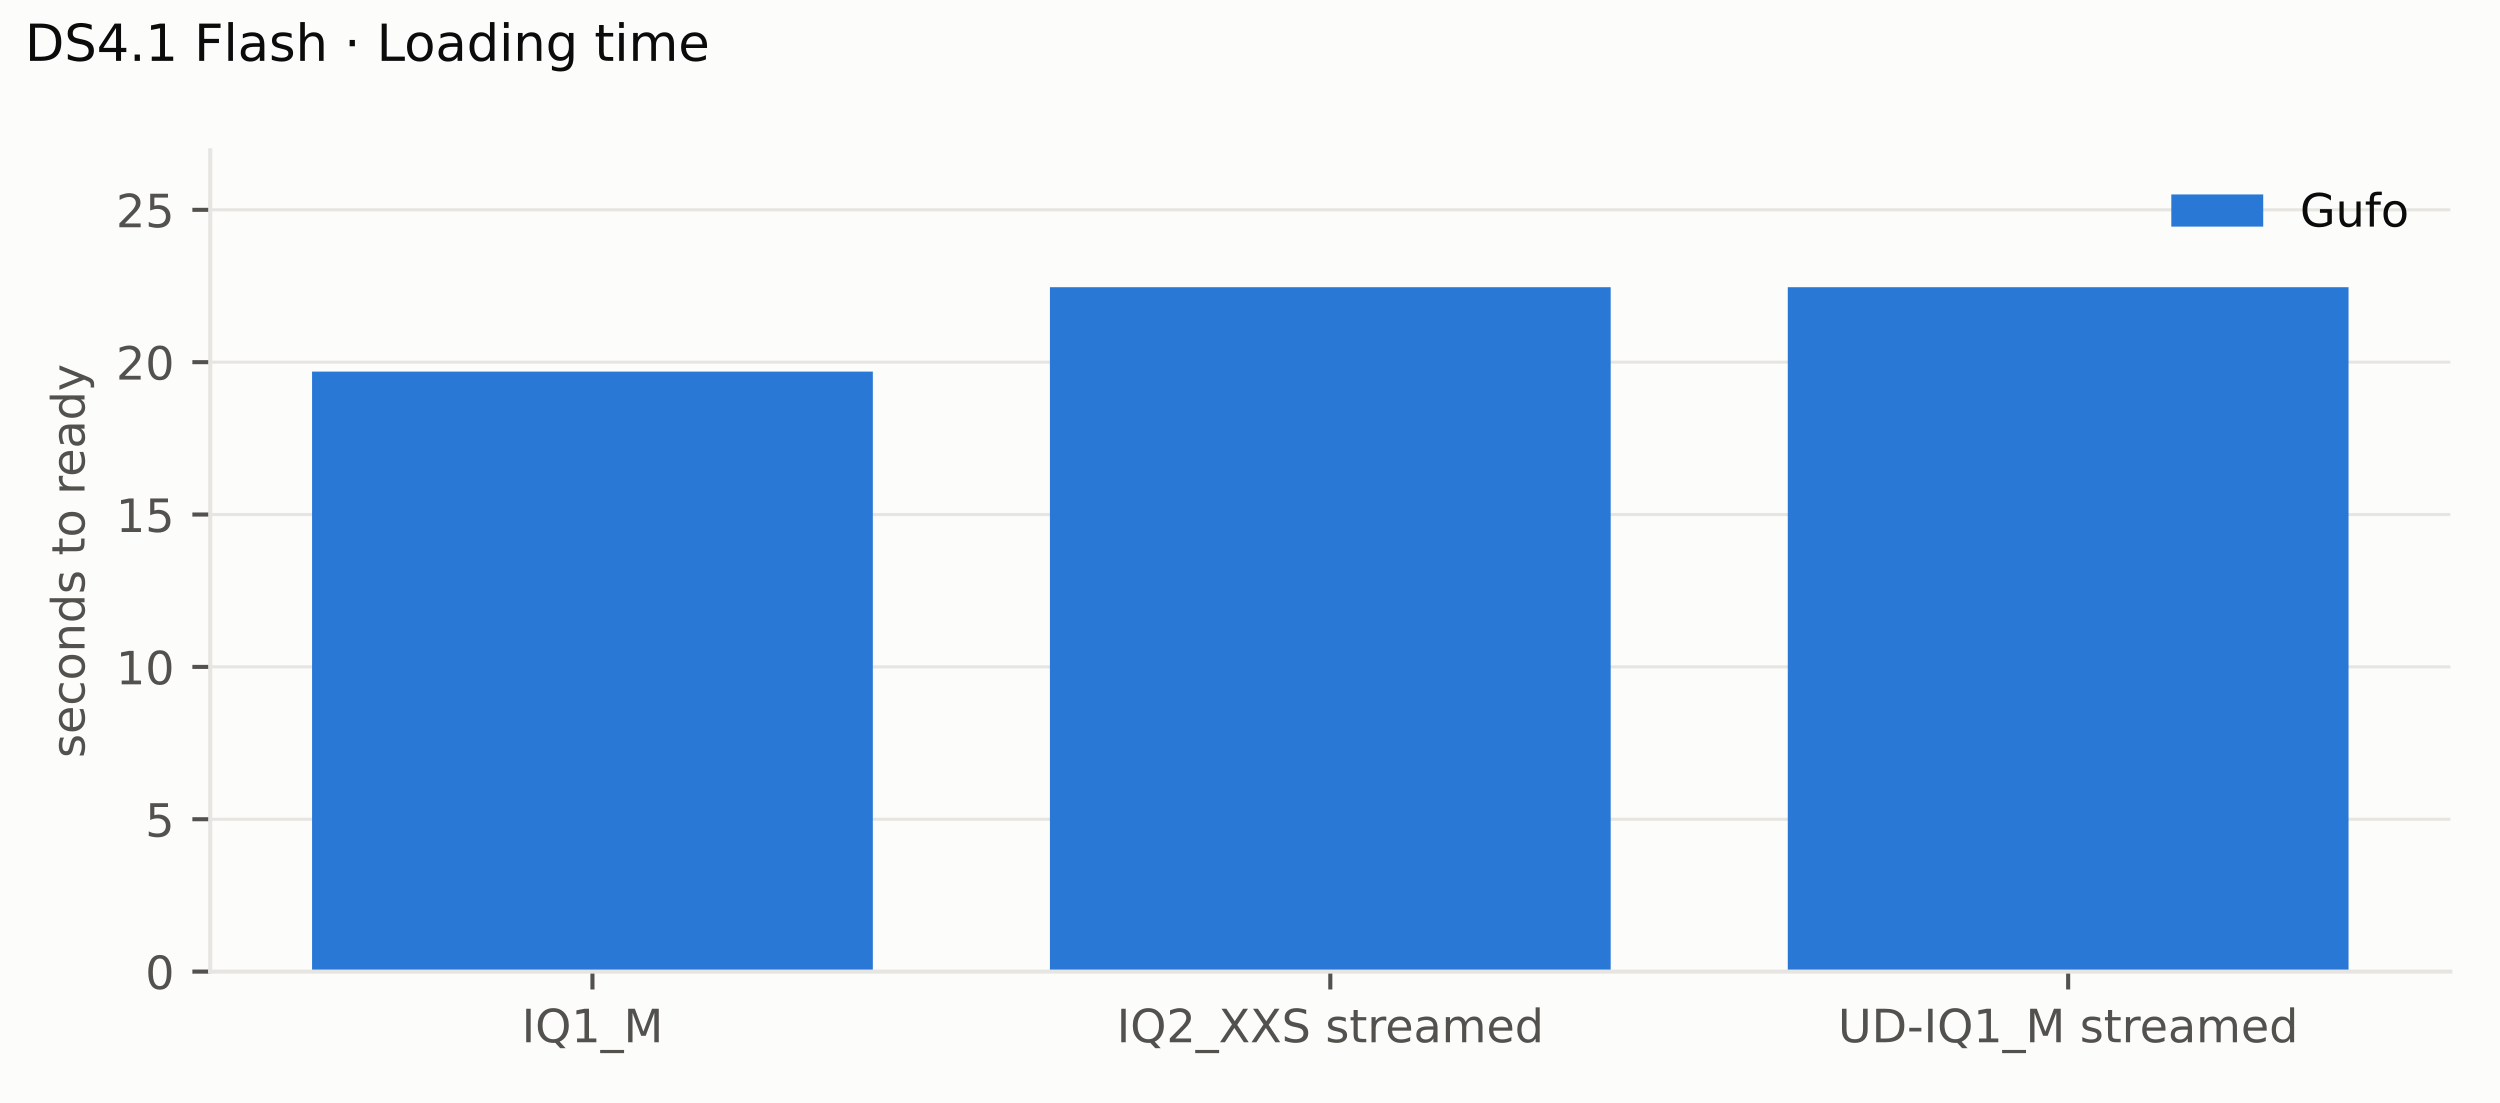
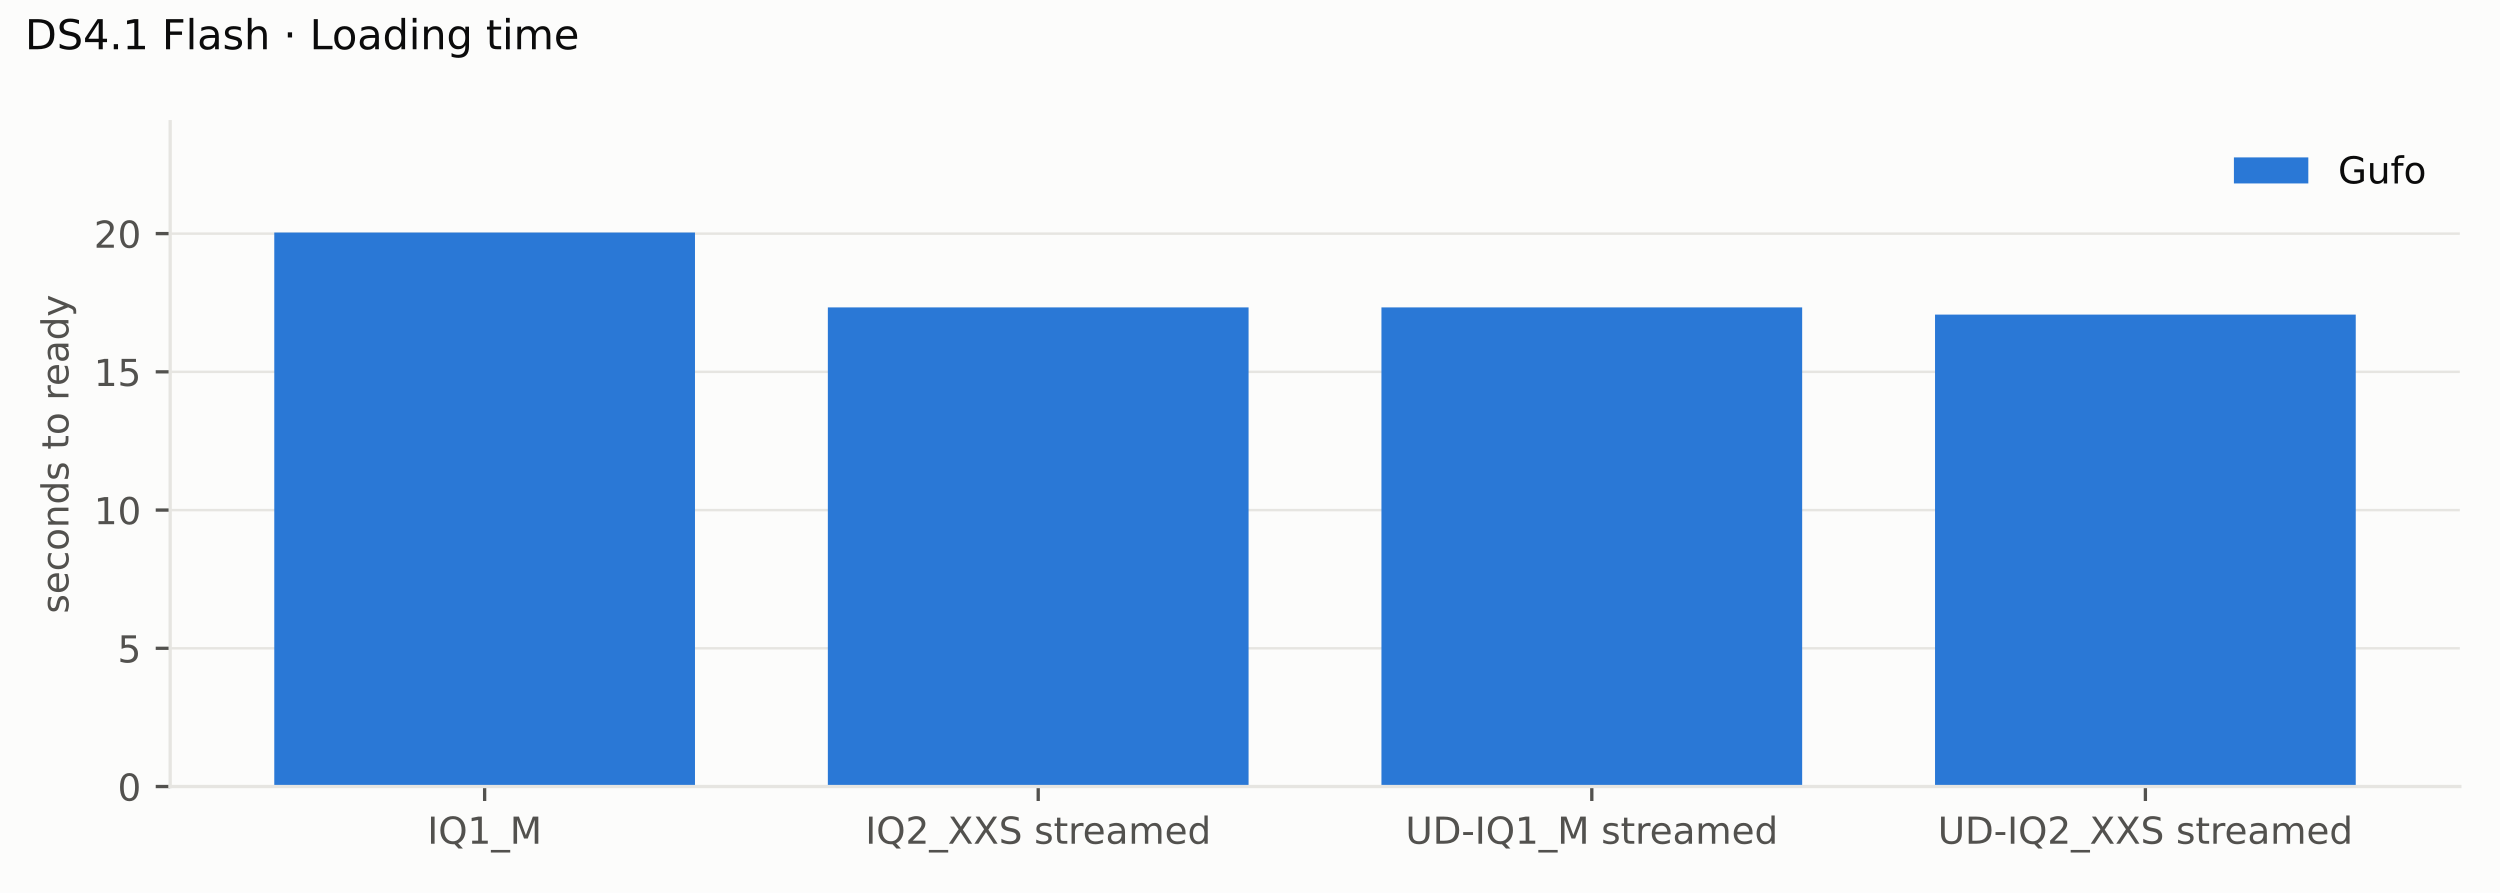
- <svg xmlns="http://www.w3.org/2000/svg" xmlns:xlink="http://www.w3.org/1999/xlink" width="489.6pt" height="216pt" viewBox="0 0 489.6 216" version="1.1">
+ <svg xmlns="http://www.w3.org/2000/svg" xmlns:xlink="http://www.w3.org/1999/xlink" width="604.8pt" height="216pt" viewBox="0 0 604.8 216" version="1.1">
  <defs>
    <style type="text/css">*{stroke-linejoin: round; stroke-linecap: butt}</style>
  </defs>
  <g id="figure_1">
    <g id="patch_1">
-       <path d="M 0 216 L 489.6 216 L 489.6 0 L 0 0 z " style="fill: #fcfcfb" />
+       <path d="M 0 216 L 604.8 216 L 604.8 0 L 0 0 z " style="fill: #fcfcfb" />
    </g>
    <g id="axes_1">
      <g id="patch_2">
-         <path d="M 41.173 190.279 L 479.88 190.279 L 479.88 29.441 L 41.173 29.441 z " style="fill: #fcfcfb" />
+         <path d="M 41.173 190.279 L 595.08 190.279 L 595.08 29.441 L 41.173 29.441 z " style="fill: #fcfcfb" />
      </g>
      <g id="matplotlib.axis_1">
        <g id="xtick_1">
          <g id="line2d_1">
            <defs>
              <path id="m1ebf051f68" d="M 0 0 L 0 3.5 " style="stroke: #52514e; stroke-width: 0.8" />
            </defs>
            <g>
-               <use xlink:href="#m1ebf051f68" x="116.025" y="190.279" style="fill: #52514e; stroke: #52514e; stroke-width: 0.8" />
+               <use xlink:href="#m1ebf051f68" x="117.242" y="190.279" style="fill: #52514e; stroke: #52514e; stroke-width: 0.8" />
            </g>
          </g>
          <g id="text_1">
-             <text style="font-size: 9px; font-family: 'DejaVu Sans', 'Bitstream Vera Sans', 'Computer Modern Sans Serif', 'Lucida Grande', 'Verdana', 'Geneva', 'Lucid', 'Arial', 'Helvetica', 'Avant Garde', sans-serif; text-anchor: middle; fill: #52514e" x="116.025" y="204.117" transform="rotate(-0 116.025 204.1172)">IQ1_M</text>
+             <text style="font-size: 9px; font-family: 'DejaVu Sans', 'Bitstream Vera Sans', 'Computer Modern Sans Serif', 'Lucida Grande', 'Verdana', 'Geneva', 'Lucid', 'Arial', 'Helvetica', 'Avant Garde', sans-serif; text-anchor: middle; fill: #52514e" x="117.242" y="204.117" transform="rotate(-0 117.2416 204.1172)">IQ1_M</text>
          </g>
        </g>
        <g id="xtick_2">
          <g id="line2d_2">
            <g>
-               <use xlink:href="#m1ebf051f68" x="260.527" y="190.279" style="fill: #52514e; stroke: #52514e; stroke-width: 0.8" />
+               <use xlink:href="#m1ebf051f68" x="251.165" y="190.279" style="fill: #52514e; stroke: #52514e; stroke-width: 0.8" />
            </g>
          </g>
          <g id="text_2">
-             <text style="font-size: 9px; font-family: 'DejaVu Sans', 'Bitstream Vera Sans', 'Computer Modern Sans Serif', 'Lucida Grande', 'Verdana', 'Geneva', 'Lucid', 'Arial', 'Helvetica', 'Avant Garde', sans-serif; text-anchor: middle; fill: #52514e" x="260.527" y="204.118" transform="rotate(-0 260.5266 204.1179)">IQ2_XXS streamed</text>
+             <text style="font-size: 9px; font-family: 'DejaVu Sans', 'Bitstream Vera Sans', 'Computer Modern Sans Serif', 'Lucida Grande', 'Verdana', 'Geneva', 'Lucid', 'Arial', 'Helvetica', 'Avant Garde', sans-serif; text-anchor: middle; fill: #52514e" x="251.165" y="204.118" transform="rotate(-0 251.1649 204.1179)">IQ2_XXS streamed</text>
          </g>
        </g>
        <g id="xtick_3">
          <g id="line2d_3">
            <g>
-               <use xlink:href="#m1ebf051f68" x="405.028" y="190.279" style="fill: #52514e; stroke: #52514e; stroke-width: 0.8" />
+               <use xlink:href="#m1ebf051f68" x="385.088" y="190.279" style="fill: #52514e; stroke: #52514e; stroke-width: 0.8" />
            </g>
          </g>
          <g id="text_3">
-             <text style="font-size: 9px; font-family: 'DejaVu Sans', 'Bitstream Vera Sans', 'Computer Modern Sans Serif', 'Lucida Grande', 'Verdana', 'Geneva', 'Lucid', 'Arial', 'Helvetica', 'Avant Garde', sans-serif; text-anchor: middle; fill: #52514e" x="405.028" y="204.118" transform="rotate(-0 405.0282 204.1179)">UD-IQ1_M streamed</text>
+             <text style="font-size: 9px; font-family: 'DejaVu Sans', 'Bitstream Vera Sans', 'Computer Modern Sans Serif', 'Lucida Grande', 'Verdana', 'Geneva', 'Lucid', 'Arial', 'Helvetica', 'Avant Garde', sans-serif; text-anchor: middle; fill: #52514e" x="385.088" y="204.118" transform="rotate(-0 385.0883 204.1179)">UD-IQ1_M streamed</text>
+           </g>
+         </g>
+         <g id="xtick_4">
+           <g id="line2d_4">
+             <g>
+               <use xlink:href="#m1ebf051f68" x="519.012" y="190.279" style="fill: #52514e; stroke: #52514e; stroke-width: 0.8" />
+             </g>
+           </g>
+           <g id="text_4">
+             <text style="font-size: 9px; font-family: 'DejaVu Sans', 'Bitstream Vera Sans', 'Computer Modern Sans Serif', 'Lucida Grande', 'Verdana', 'Geneva', 'Lucid', 'Arial', 'Helvetica', 'Avant Garde', sans-serif; text-anchor: middle; fill: #52514e" x="519.012" y="204.118" transform="rotate(-0 519.0116 204.1179)">UD-IQ2_XXS streamed</text>
          </g>
        </g>
      </g>
      <g id="matplotlib.axis_2">
        <g id="ytick_1">
-           <g id="line2d_4">
-             <path d="M 41.173 190.279 L 479.88 190.279 " clip-path="url(#pc439b0a46f)" style="fill: none; stroke: #e6e5e1; stroke-width: 0.6; stroke-linecap: square" />
+           <g id="line2d_5">
+             <path d="M 41.173 190.279 L 595.08 190.279 " clip-path="url(#p0ff1b7eb20)" style="fill: none; stroke: #e6e5e1; stroke-width: 0.6; stroke-linecap: square" />
          </g>
-           <g id="line2d_5">
+           <g id="line2d_6">
            <defs>
              <path id="m680e5b1e24" d="M 0 0 L -3.5 0 " style="stroke: #52514e; stroke-width: 0.8" />
            </defs>
            <g>
              <use xlink:href="#m680e5b1e24" x="41.173" y="190.279" style="fill: #52514e; stroke: #52514e; stroke-width: 0.8" />
            </g>
          </g>
-           <g id="text_4">
+           <g id="text_5">
            <text style="font-size: 9px; font-family: 'DejaVu Sans', 'Bitstream Vera Sans', 'Computer Modern Sans Serif', 'Lucida Grande', 'Verdana', 'Geneva', 'Lucid', 'Arial', 'Helvetica', 'Avant Garde', sans-serif; text-anchor: end; fill: #52514e" x="34.173" y="193.698" transform="rotate(-0 34.1732 193.6982)">0</text>
          </g>
        </g>
        <g id="ytick_2">
-           <g id="line2d_6">
-             <path d="M 41.173 160.441 L 479.88 160.441 " clip-path="url(#pc439b0a46f)" style="fill: none; stroke: #e6e5e1; stroke-width: 0.6; stroke-linecap: square" />
+           <g id="line2d_7">
+             <path d="M 41.173 156.838 L 595.08 156.838 " clip-path="url(#p0ff1b7eb20)" style="fill: none; stroke: #e6e5e1; stroke-width: 0.6; stroke-linecap: square" />
          </g>
-           <g id="line2d_7">
+           <g id="line2d_8">
            <g>
-               <use xlink:href="#m680e5b1e24" x="41.173" y="160.441" style="fill: #52514e; stroke: #52514e; stroke-width: 0.8" />
+               <use xlink:href="#m680e5b1e24" x="41.173" y="156.838" style="fill: #52514e; stroke: #52514e; stroke-width: 0.8" />
            </g>
          </g>
-           <g id="text_5">
-             <text style="font-size: 9px; font-family: 'DejaVu Sans', 'Bitstream Vera Sans', 'Computer Modern Sans Serif', 'Lucida Grande', 'Verdana', 'Geneva', 'Lucid', 'Arial', 'Helvetica', 'Avant Garde', sans-serif; text-anchor: end; fill: #52514e" x="34.173" y="163.86" transform="rotate(-0 34.1732 163.8603)">5</text>
+           <g id="text_6">
+             <text style="font-size: 9px; font-family: 'DejaVu Sans', 'Bitstream Vera Sans', 'Computer Modern Sans Serif', 'Lucida Grande', 'Verdana', 'Geneva', 'Lucid', 'Arial', 'Helvetica', 'Avant Garde', sans-serif; text-anchor: end; fill: #52514e" x="34.173" y="160.257" transform="rotate(-0 34.1732 160.2571)">5</text>
          </g>
        </g>
        <g id="ytick_3">
-           <g id="line2d_8">
-             <path d="M 41.173 130.603 L 479.88 130.603 " clip-path="url(#pc439b0a46f)" style="fill: none; stroke: #e6e5e1; stroke-width: 0.6; stroke-linecap: square" />
+           <g id="line2d_9">
+             <path d="M 41.173 123.397 L 595.08 123.397 " clip-path="url(#p0ff1b7eb20)" style="fill: none; stroke: #e6e5e1; stroke-width: 0.6; stroke-linecap: square" />
          </g>
-           <g id="line2d_9">
+           <g id="line2d_10">
            <g>
-               <use xlink:href="#m680e5b1e24" x="41.173" y="130.603" style="fill: #52514e; stroke: #52514e; stroke-width: 0.8" />
+               <use xlink:href="#m680e5b1e24" x="41.173" y="123.397" style="fill: #52514e; stroke: #52514e; stroke-width: 0.8" />
            </g>
          </g>
-           <g id="text_6">
-             <text style="font-size: 9px; font-family: 'DejaVu Sans', 'Bitstream Vera Sans', 'Computer Modern Sans Serif', 'Lucida Grande', 'Verdana', 'Geneva', 'Lucid', 'Arial', 'Helvetica', 'Avant Garde', sans-serif; text-anchor: end; fill: #52514e" x="34.173" y="134.022" transform="rotate(-0 34.1732 134.0223)">10</text>
+           <g id="text_7">
+             <text style="font-size: 9px; font-family: 'DejaVu Sans', 'Bitstream Vera Sans', 'Computer Modern Sans Serif', 'Lucida Grande', 'Verdana', 'Geneva', 'Lucid', 'Arial', 'Helvetica', 'Avant Garde', sans-serif; text-anchor: end; fill: #52514e" x="34.173" y="126.816" transform="rotate(-0 34.1732 126.816)">10</text>
          </g>
        </g>
        <g id="ytick_4">
-           <g id="line2d_10">
-             <path d="M 41.173 100.765 L 479.88 100.765 " clip-path="url(#pc439b0a46f)" style="fill: none; stroke: #e6e5e1; stroke-width: 0.6; stroke-linecap: square" />
+           <g id="line2d_11">
+             <path d="M 41.173 89.956 L 595.08 89.956 " clip-path="url(#p0ff1b7eb20)" style="fill: none; stroke: #e6e5e1; stroke-width: 0.6; stroke-linecap: square" />
          </g>
-           <g id="line2d_11">
+           <g id="line2d_12">
            <g>
-               <use xlink:href="#m680e5b1e24" x="41.173" y="100.765" style="fill: #52514e; stroke: #52514e; stroke-width: 0.8" />
+               <use xlink:href="#m680e5b1e24" x="41.173" y="89.956" style="fill: #52514e; stroke: #52514e; stroke-width: 0.8" />
            </g>
          </g>
-           <g id="text_7">
-             <text style="font-size: 9px; font-family: 'DejaVu Sans', 'Bitstream Vera Sans', 'Computer Modern Sans Serif', 'Lucida Grande', 'Verdana', 'Geneva', 'Lucid', 'Arial', 'Helvetica', 'Avant Garde', sans-serif; text-anchor: end; fill: #52514e" x="34.173" y="104.184" transform="rotate(-0 34.1732 104.1844)">15</text>
+           <g id="text_8">
+             <text style="font-size: 9px; font-family: 'DejaVu Sans', 'Bitstream Vera Sans', 'Computer Modern Sans Serif', 'Lucida Grande', 'Verdana', 'Geneva', 'Lucid', 'Arial', 'Helvetica', 'Avant Garde', sans-serif; text-anchor: end; fill: #52514e" x="34.173" y="93.375" transform="rotate(-0 34.1732 93.37482)">15</text>
          </g>
        </g>
        <g id="ytick_5">
-           <g id="line2d_12">
-             <path d="M 41.173 70.927 L 479.88 70.927 " clip-path="url(#pc439b0a46f)" style="fill: none; stroke: #e6e5e1; stroke-width: 0.6; stroke-linecap: square" />
+           <g id="line2d_13">
+             <path d="M 41.173 56.515 L 595.08 56.515 " clip-path="url(#p0ff1b7eb20)" style="fill: none; stroke: #e6e5e1; stroke-width: 0.6; stroke-linecap: square" />
          </g>
-           <g id="line2d_13">
+           <g id="line2d_14">
            <g>
-               <use xlink:href="#m680e5b1e24" x="41.173" y="70.927" style="fill: #52514e; stroke: #52514e; stroke-width: 0.8" />
-             </g>
-           </g>
-           <g id="text_8">
-             <text style="font-size: 9px; font-family: 'DejaVu Sans', 'Bitstream Vera Sans', 'Computer Modern Sans Serif', 'Lucida Grande', 'Verdana', 'Geneva', 'Lucid', 'Arial', 'Helvetica', 'Avant Garde', sans-serif; text-anchor: end; fill: #52514e" x="34.173" y="74.346" transform="rotate(-0 34.1732 74.34642)">20</text>
-           </g>
-         </g>
-         <g id="ytick_6">
-           <g id="line2d_14">
-             <path d="M 41.173 41.09 L 479.88 41.09 " clip-path="url(#pc439b0a46f)" style="fill: none; stroke: #e6e5e1; stroke-width: 0.6; stroke-linecap: square" />
-           </g>
-           <g id="line2d_15">
-             <g>
-               <use xlink:href="#m680e5b1e24" x="41.173" y="41.09" style="fill: #52514e; stroke: #52514e; stroke-width: 0.8" />
+               <use xlink:href="#m680e5b1e24" x="41.173" y="56.515" style="fill: #52514e; stroke: #52514e; stroke-width: 0.8" />
            </g>
          </g>
          <g id="text_9">
-             <text style="font-size: 9px; font-family: 'DejaVu Sans', 'Bitstream Vera Sans', 'Computer Modern Sans Serif', 'Lucida Grande', 'Verdana', 'Geneva', 'Lucid', 'Arial', 'Helvetica', 'Avant Garde', sans-serif; text-anchor: end; fill: #52514e" x="34.173" y="44.508" transform="rotate(-0 34.1732 44.50846)">25</text>
+             <text style="font-size: 9px; font-family: 'DejaVu Sans', 'Bitstream Vera Sans', 'Computer Modern Sans Serif', 'Lucida Grande', 'Verdana', 'Geneva', 'Lucid', 'Arial', 'Helvetica', 'Avant Garde', sans-serif; text-anchor: end; fill: #52514e" x="34.173" y="59.934" transform="rotate(-0 34.1732 59.93368)">20</text>
          </g>
        </g>
        <g id="text_10">
          <text style="font-size: 9px; font-family: 'DejaVu Sans', 'Bitstream Vera Sans', 'Computer Modern Sans Serif', 'Lucida Grande', 'Verdana', 'Geneva', 'Lucid', 'Arial', 'Helvetica', 'Avant Garde', sans-serif; text-anchor: middle; fill: #52514e" x="16.559" y="109.86" transform="rotate(-90 16.55859 109.86)">seconds to ready</text>
        </g>
      </g>
      <g id="patch_3">
-         <path d="M 61.114 190.279 L 170.936 190.279 L 170.936 72.777 L 61.114 72.777 z " clip-path="url(#pc439b0a46f)" style="fill: #2a78d6" />
+         <path d="M 66.351 190.279 L 168.132 190.279 L 168.132 56.247 L 66.351 56.247 z " clip-path="url(#p0ff1b7eb20)" style="fill: #2a78d6" />
      </g>
      <g id="patch_4">
-         <path d="M 205.616 190.279 L 315.437 190.279 L 315.437 56.247 L 205.616 56.247 z " clip-path="url(#pc439b0a46f)" style="fill: #2a78d6" />
+         <path d="M 200.274 190.279 L 302.056 190.279 L 302.056 74.372 L 200.274 74.372 z " clip-path="url(#p0ff1b7eb20)" style="fill: #2a78d6" />
      </g>
      <g id="patch_5">
-         <path d="M 350.118 190.279 L 459.939 190.279 L 459.939 56.247 L 350.118 56.247 z " clip-path="url(#pc439b0a46f)" style="fill: #2a78d6" />
+         <path d="M 334.197 190.279 L 435.979 190.279 L 435.979 74.372 L 334.197 74.372 z " clip-path="url(#p0ff1b7eb20)" style="fill: #2a78d6" />
      </g>
      <g id="patch_6">
+         <path d="M 468.121 190.279 L 569.902 190.279 L 569.902 76.111 L 468.121 76.111 z " clip-path="url(#p0ff1b7eb20)" style="fill: #2a78d6" />
+       </g>
+       <g id="patch_7">
        <path d="M 41.173 190.279 L 41.173 29.441 " style="fill: none; stroke: #e6e5e1; stroke-width: 0.8; stroke-linejoin: miter; stroke-linecap: square" />
      </g>
-       <g id="patch_7">
-         <path d="M 41.173 190.279 L 479.88 190.279 " style="fill: none; stroke: #e6e5e1; stroke-width: 0.8; stroke-linejoin: miter; stroke-linecap: square" />
+       <g id="patch_8">
+         <path d="M 41.173 190.279 L 595.08 190.279 " style="fill: none; stroke: #e6e5e1; stroke-width: 0.8; stroke-linejoin: miter; stroke-linecap: square" />
      </g>
      <g id="legend_1">
-         <g id="patch_8">
-           <path d="M 425.228 44.379 L 443.228 44.379 L 443.228 38.079 L 425.228 38.079 z " style="fill: #2a78d6" />
+         <g id="patch_9">
+           <path d="M 540.428 44.379 L 558.428 44.379 L 558.428 38.079 L 540.428 38.079 z " style="fill: #2a78d6" />
        </g>
        <g id="text_11">
-           <text style="font-size: 9px; font-family: 'DejaVu Sans', 'Bitstream Vera Sans', 'Computer Modern Sans Serif', 'Lucida Grande', 'Verdana', 'Geneva', 'Lucid', 'Arial', 'Helvetica', 'Avant Garde', sans-serif; text-anchor: start; fill: #0b0b0b" x="450.428" y="44.379" transform="rotate(-0 450.4275 44.37938)">Gufo</text>
+           <text style="font-size: 9px; font-family: 'DejaVu Sans', 'Bitstream Vera Sans', 'Computer Modern Sans Serif', 'Lucida Grande', 'Verdana', 'Geneva', 'Lucid', 'Arial', 'Helvetica', 'Avant Garde', sans-serif; text-anchor: start; fill: #0b0b0b" x="565.628" y="44.379" transform="rotate(-0 565.6275 44.37938)">Gufo</text>
        </g>
      </g>
    </g>
    <g id="text_12">
-       <text style="font-size: 10px; font-family: 'DejaVu Sans', 'Bitstream Vera Sans', 'Computer Modern Sans Serif', 'Lucida Grande', 'Verdana', 'Geneva', 'Lucid', 'Arial', 'Helvetica', 'Avant Garde', sans-serif; text-anchor: start; fill: #0b0b0b" x="4.896" y="11.918" transform="rotate(-0 4.896 11.91844)">DS4.1 Flash · Loading time</text>
+       <text style="font-size: 10px; font-family: 'DejaVu Sans', 'Bitstream Vera Sans', 'Computer Modern Sans Serif', 'Lucida Grande', 'Verdana', 'Geneva', 'Lucid', 'Arial', 'Helvetica', 'Avant Garde', sans-serif; text-anchor: start; fill: #0b0b0b" x="6.048" y="11.918" transform="rotate(-0 6.048 11.91844)">DS4.1 Flash · Loading time</text>
    </g>
  </g>
  <defs>
-     <clipPath id="pc439b0a46f">
-       <rect x="41.173" y="29.441" width="438.707" height="160.839" />
+     <clipPath id="p0ff1b7eb20">
+       <rect x="41.173" y="29.441" width="553.907" height="160.839" />
    </clipPath>
  </defs>
</svg>
